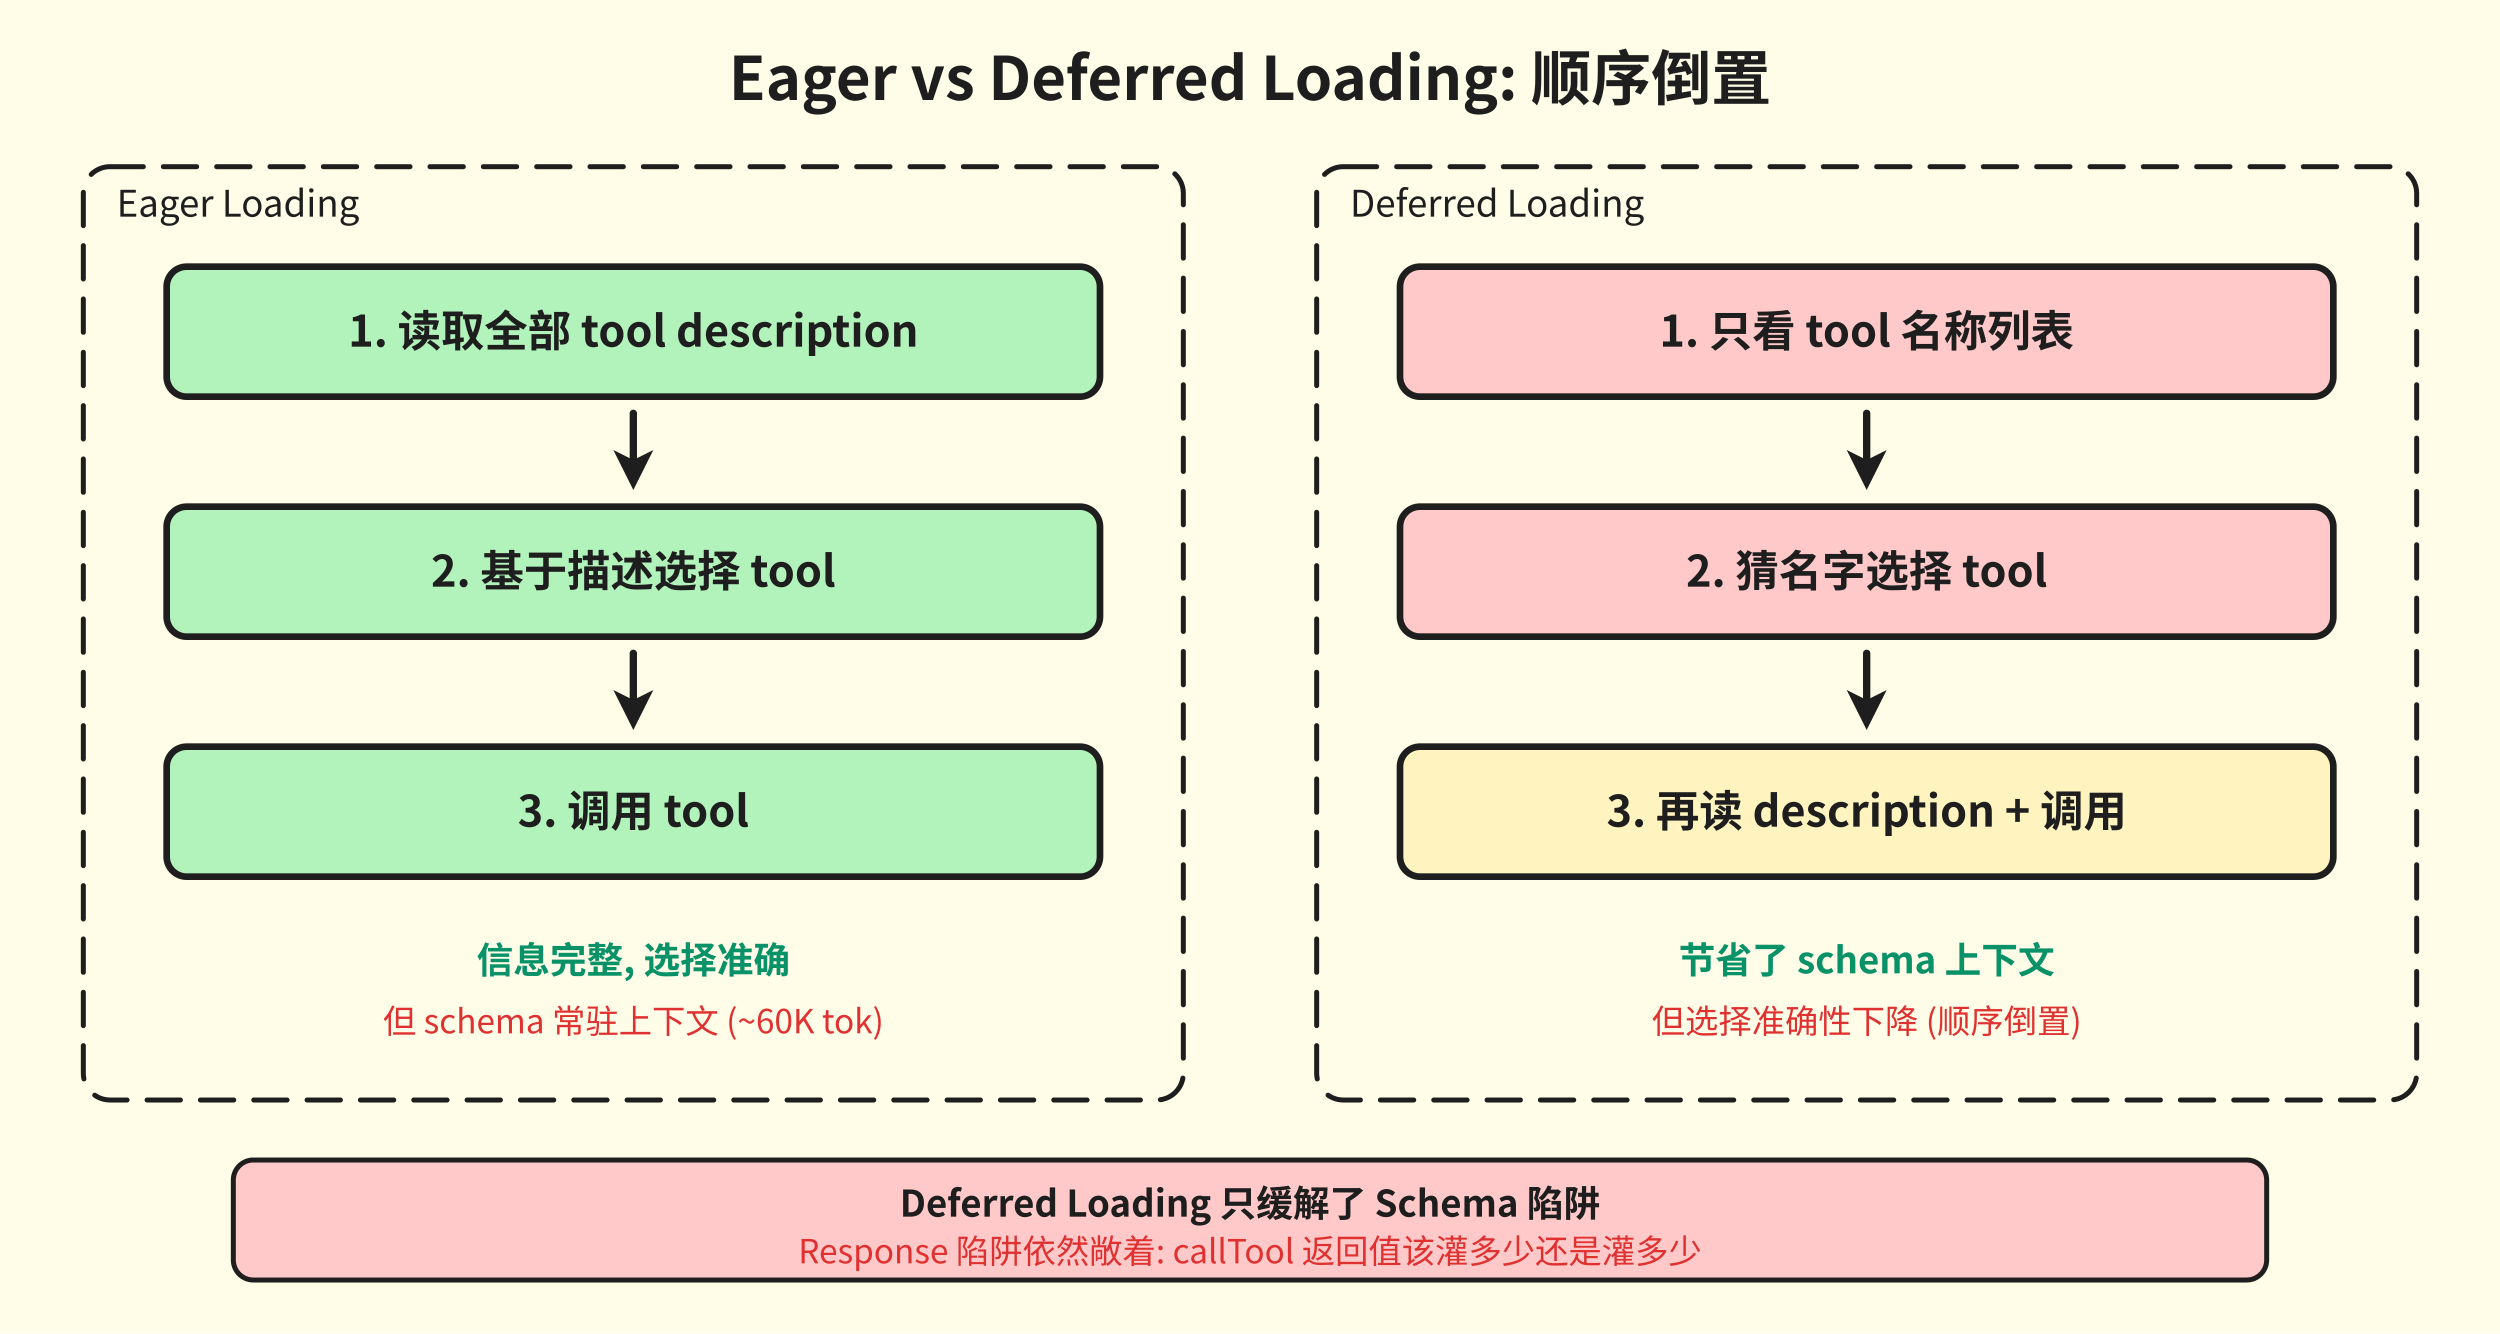
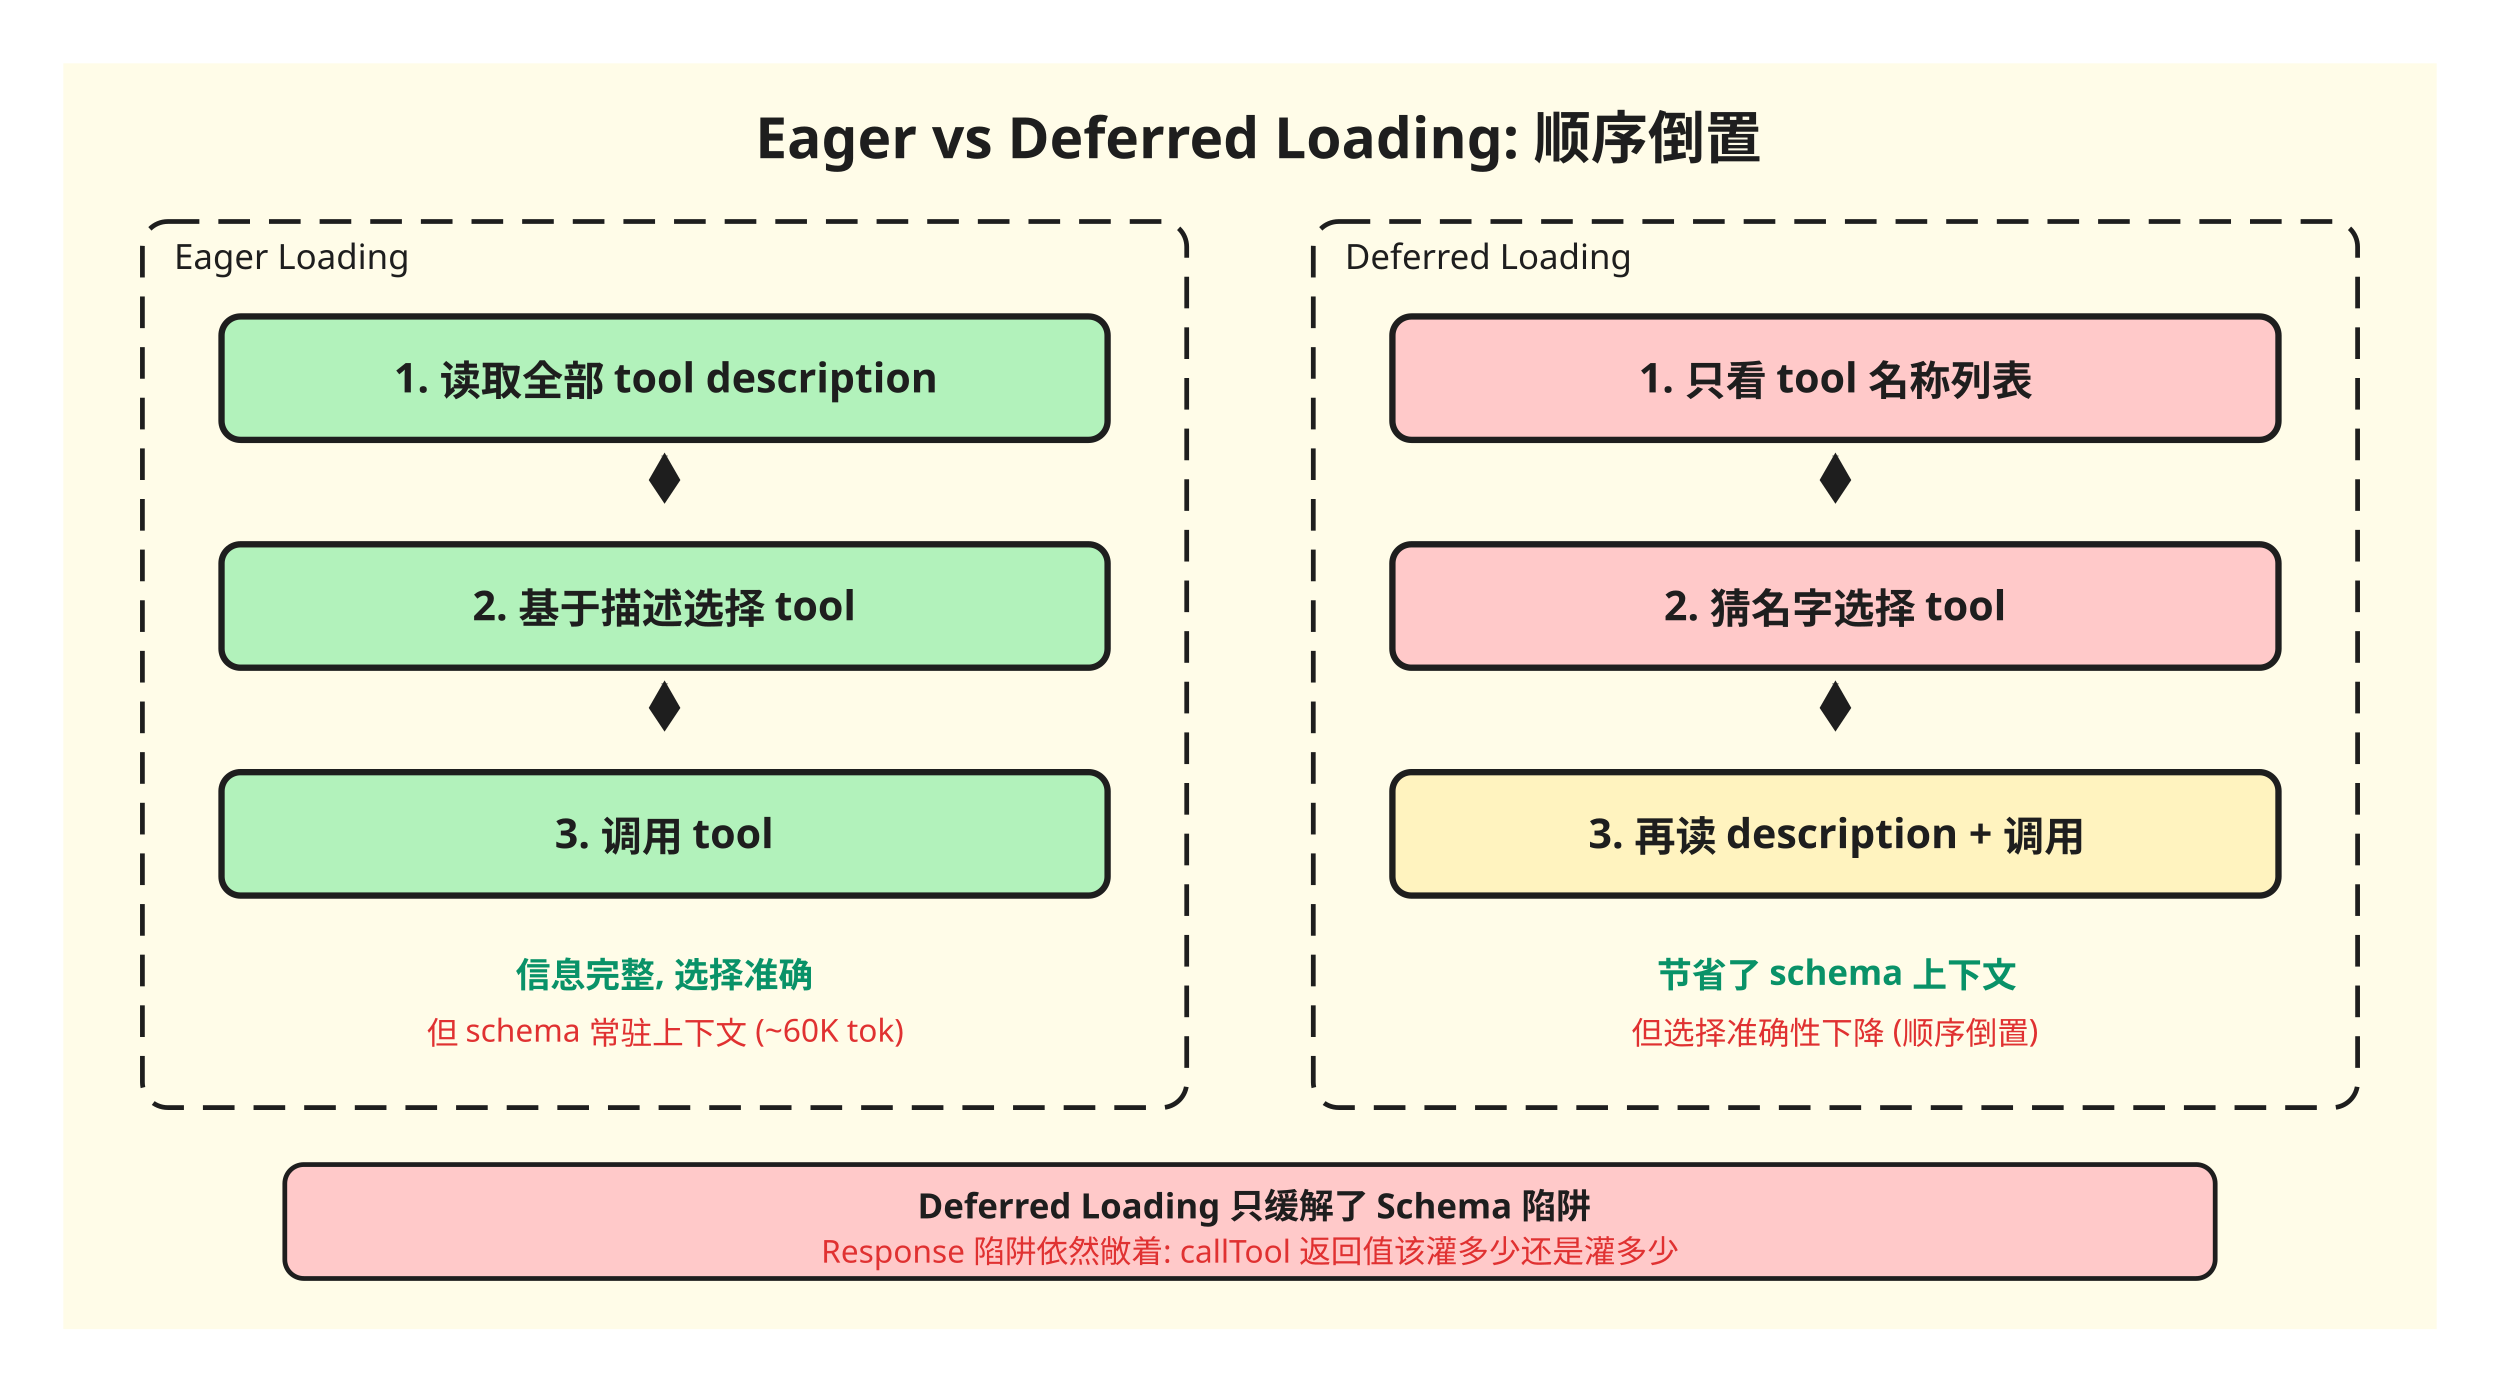
- <svg xmlns="http://www.w3.org/2000/svg" viewBox="0 0 750 400" width="750">
-   <style>
-     text { font-family: 'Patrick Hand', 'LXGW WenKai', 'PingFang SC', 'Microsoft YaHei', 'Noto Sans CJK SC', cursive; }
-   </style>
+ <svg xmlns="http://www.w3.org/2000/svg" width="790" height="440" viewBox="-20 -20 790 440">
  <defs>
-     <marker id="dl" markerWidth="12" markerHeight="12" refX="3" refY="6" orient="auto" markerUnits="userSpaceOnUse">
-       <path d="M0,0 L12,6 L0,12 L3,6 z" fill="#1e1e1e" />
+     <marker id="connector-arrow-0" markerUnits="userSpaceOnUse" markerWidth="40" markerHeight="40" refX="13.8" refY="0" orient="auto" overflow="visible">
+       <path fill="#1e1e1e" stroke="none" d="M -1.2 0 L 7.5 -5 L 15 0 L 7.5 5 Z" />
    </marker>
-     <marker id="dl-r" markerWidth="12" markerHeight="12" refX="3" refY="6" orient="auto" markerUnits="userSpaceOnUse">
-       <path d="M0,0 L12,6 L0,12 L3,6 z" fill="#e03131" />
+     <marker id="connector-arrow-1" markerUnits="userSpaceOnUse" markerWidth="40" markerHeight="40" refX="13.8" refY="0" orient="auto" overflow="visible">
+       <path fill="#1e1e1e" stroke="none" d="M -1.2 0 L 7.5 -5 L 15 0 L 7.5 5 Z" />
    </marker>
-     <marker id="dl-t" markerWidth="12" markerHeight="12" refX="3" refY="6" orient="auto" markerUnits="userSpaceOnUse">
-       <path d="M0,0 L12,6 L0,12 L3,6 z" fill="#099268" />
+     <marker id="connector-arrow-2" markerUnits="userSpaceOnUse" markerWidth="40" markerHeight="40" refX="13.8" refY="0" orient="auto" overflow="visible">
+       <path fill="#1e1e1e" stroke="none" d="M -1.2 0 L 7.5 -5 L 15 0 L 7.5 5 Z" />
+     </marker>
+     <marker id="connector-arrow-3" markerUnits="userSpaceOnUse" markerWidth="40" markerHeight="40" refX="13.8" refY="0" orient="auto" overflow="visible">
+       <path fill="#1e1e1e" stroke="none" d="M -1.2 0 L 7.5 -5 L 15 0 L 7.5 5 Z" />
    </marker>
  </defs>
-   <rect width="750" height="400" fill="#fffce8" />
-   <text x="375" y="30" font-size="18" font-weight="700" fill="#1e1e1e" text-anchor="middle">Eager vs Deferred Loading: 顺序倒置</text>
-   <rect x="25" y="50" width="330" height="280" rx="8" fill="none" stroke="#1e1e1e" stroke-width="1.5" stroke-dasharray="10,6" stroke-linecap="round" stroke-linejoin="round" />
-   <text x="35" y="65" font-size="11" fill="#1e1e1e">Eager Loading</text>
-   <rect x="50" y="80" width="280" height="39" rx="6" fill="#b2f2bb" stroke="#1e1e1e" stroke-width="2" stroke-linejoin="round" />
-   <text x="190" y="104" font-size="13" font-weight="700" fill="#1e1e1e" text-anchor="middle">1. 读取全部 tool description</text>
-   <path d="M190,124 L 190,138" fill="none" stroke="#1e1e1e" stroke-width="2.2" stroke-linecap="round" stroke-linejoin="round" marker-end="url(#dl)" />
-   <rect x="50" y="152" width="280" height="39" rx="6" fill="#b2f2bb" stroke="#1e1e1e" stroke-width="2" stroke-linejoin="round" />
-   <text x="190" y="176" font-size="13" font-weight="700" fill="#1e1e1e" text-anchor="middle">2. 基于描述选择 tool</text>
-   <path d="M190,196 L 190,210" fill="none" stroke="#1e1e1e" stroke-width="2.2" stroke-linecap="round" stroke-linejoin="round" marker-end="url(#dl)" />
-   <rect x="50" y="224" width="280" height="39" rx="6" fill="#b2f2bb" stroke="#1e1e1e" stroke-width="2" stroke-linejoin="round" />
-   <text x="190" y="248" font-size="13" font-weight="700" fill="#1e1e1e" text-anchor="middle">3. 调用 tool</text>
-   <text x="190" y="292" font-size="11" fill="#099268" text-anchor="middle" font-weight="700">信息完整, 选择准确</text>
-   <text x="190" y="310" font-size="10" fill="#e03131" text-anchor="middle">但 schema 常驻上下文 (~60K tok)</text>
-   <rect x="395" y="50" width="330" height="280" rx="8" fill="none" stroke="#1e1e1e" stroke-width="1.5" stroke-dasharray="10,6" stroke-linecap="round" stroke-linejoin="round" />
-   <text x="405" y="65" font-size="11" fill="#1e1e1e">Deferred Loading</text>
-   <rect x="420" y="80" width="280" height="39" rx="6" fill="#ffc9c9" stroke="#1e1e1e" stroke-width="2" stroke-linejoin="round" />
-   <text x="560" y="104" font-size="13" font-weight="700" fill="#1e1e1e" text-anchor="middle">1. 只看 tool 名称列表</text>
-   <path d="M560,124 L 560,138" fill="none" stroke="#1e1e1e" stroke-width="2.2" stroke-linecap="round" stroke-linejoin="round" marker-end="url(#dl)" />
-   <rect x="420" y="152" width="280" height="39" rx="6" fill="#ffc9c9" stroke="#1e1e1e" stroke-width="2" stroke-linejoin="round" />
-   <text x="560" y="176" font-size="13" font-weight="700" fill="#1e1e1e" text-anchor="middle">2. 猜名字选择 tool</text>
-   <path d="M560,196 L 560,210" fill="none" stroke="#1e1e1e" stroke-width="2.2" stroke-linecap="round" stroke-linejoin="round" marker-end="url(#dl)" />
-   <rect x="420" y="224" width="280" height="39" rx="6" fill="#fff3bf" stroke="#1e1e1e" stroke-width="2" stroke-linejoin="round" />
-   <text x="560" y="248" font-size="13" font-weight="700" fill="#1e1e1e" text-anchor="middle">3. 再读 description + 调用</text>
-   <text x="560" y="292" font-size="11" fill="#099268" text-anchor="middle" font-weight="700">节省了 schema 上下文</text>
-   <text x="560" y="310" font-size="10" fill="#e03131" text-anchor="middle">但选择准确性下降 (顺序倒置)</text>
-   <rect x="70" y="348" width="610" height="36" rx="6" fill="#ffc9c9" stroke="#1e1e1e" stroke-width="1.5" stroke-linejoin="round" />
-   <text x="375" y="365" font-size="11" font-weight="700" fill="#1e1e1e" text-anchor="middle">Deferred Loading 只缓解了 Schema 陷阱</text>
-   <text x="375" y="379" font-size="10" fill="#e03131" text-anchor="middle">Response 陷阱依然敞着: callTool 返回值该灌多少还是灌多少</text>
+   <g id="o1:1" transform="translate(0, 0)">
+     <rect x="0" y="0" width="750" height="400" fill="#fffce8" stroke="none" stroke-width="0" rx="0" ry="0" />
+   </g>
+   <g id="a1:1" transform="translate(189, 8.823)">
+     <text font-size="18" font-family="Noto Sans SC" font-weight="bold" fill="#1e1e1e" text-anchor="middle" dominant-baseline="alphabetic" x="186">
+       <tspan x="186" y="21.177">
+         <tspan x="29.65" text-anchor="start">Eager vs Deferred Loading: 顺序倒置</tspan>
+       </tspan>
+     </text>
+   </g>
+   <g id="o1:2" transform="translate(25, 50)">
+     <rect x="0" y="0" width="330" height="280" fill="none" stroke="#1e1e1e" stroke-width="1.5" stroke-dasharray="10 6" rx="8" ry="8" />
+   </g>
+   <g id="a1:2" transform="translate(35, 52.0585)">
+     <text font-size="11" font-family="Noto Sans SC" font-weight="normal" fill="#1e1e1e" text-anchor="start" dominant-baseline="alphabetic" x="0">
+       <tspan x="0" y="12.942">
+         <tspan x="0" text-anchor="start">Eager Loading</tspan>
+       </tspan>
+     </text>
+   </g>
+   <g id="o1:3" transform="translate(50, 80)">
+     <rect x="0" y="0" width="280" height="39" fill="#b2f2bb" stroke="#1e1e1e" stroke-width="2" rx="6" ry="6" />
+   </g>
+   <g id="a1:3" transform="translate(90.5, 88.7055)">
+     <text font-size="13" font-family="Noto Sans SC" font-weight="bold" fill="#1e1e1e" text-anchor="middle" dominant-baseline="alphabetic" x="99.5">
+       <tspan x="99.5" y="15.295">
+         <tspan x="13.955" text-anchor="start">1. 读取全部 tool description</tspan>
+       </tspan>
+     </text>
+   </g>
+   <g id="c1:1" transform="translate(190, 124)">
+     <path fill="none" stroke="#1e1e1e" stroke-width="2" stroke-linecap="butt" stroke-linejoin="round" marker-end="url(#connector-arrow-0)" stroke-dasharray="0 0 0.2 13.8" d="M 0 0 L 0 14" />
+   </g>
+   <g id="o1:4" transform="translate(50, 152)">
+     <rect x="0" y="0" width="280" height="39" fill="#b2f2bb" stroke="#1e1e1e" stroke-width="2" rx="6" ry="6" />
+   </g>
+   <g id="a1:4" transform="translate(115.5, 160.7055)">
+     <text font-size="13" font-family="Noto Sans SC" font-weight="bold" fill="#1e1e1e" text-anchor="middle" dominant-baseline="alphabetic" x="74.5">
+       <tspan x="74.5" y="15.295">
+         <tspan x="13.8" text-anchor="start">2. 基于描述选择 tool</tspan>
+       </tspan>
+     </text>
+   </g>
+   <g id="c1:2" transform="translate(190, 196)">
+     <path fill="none" stroke="#1e1e1e" stroke-width="2" stroke-linecap="butt" stroke-linejoin="round" marker-end="url(#connector-arrow-1)" stroke-dasharray="0 0 0.2 13.8" d="M 0 0 L 0 14" />
+   </g>
+   <g id="o1:5" transform="translate(50, 224)">
+     <rect x="0" y="0" width="280" height="39" fill="#b2f2bb" stroke="#1e1e1e" stroke-width="2" rx="6" ry="6" />
+   </g>
+   <g id="a1:5" transform="translate(147, 232.7055)">
+     <text font-size="13" font-family="Noto Sans SC" font-weight="bold" fill="#1e1e1e" text-anchor="middle" dominant-baseline="alphabetic" x="43">
+       <tspan x="43" y="15.295">
+         <tspan x="8.3" text-anchor="start">3. 调用 tool</tspan>
+       </tspan>
+     </text>
+   </g>
+   <g id="a1:6" transform="translate(130, 279.0585)">
+     <text font-size="11" font-family="Noto Sans SC" font-weight="bold" fill="#099268" text-anchor="middle" dominant-baseline="alphabetic" x="60">
+       <tspan x="60" y="12.942">
+         <tspan x="12.965" text-anchor="start">信息完整, 选择准确</tspan>
+       </tspan>
+     </text>
+   </g>
+   <g id="a1:7" transform="translate(113.5, 298.235)">
+     <text font-size="10" font-family="Noto Sans SC" font-weight="normal" fill="#e03131" text-anchor="middle" dominant-baseline="alphabetic" x="76.5">
+       <tspan x="76.5" y="11.765">
+         <tspan x="1.345" text-anchor="start">但 schema 常驻上下文 (~60K tok)</tspan>
+       </tspan>
+     </text>
+   </g>
+   <g id="o1:6" transform="translate(395, 50)">
+     <rect x="0" y="0" width="330" height="280" fill="none" stroke="#1e1e1e" stroke-width="1.5" stroke-dasharray="10 6" rx="8" ry="8" />
+   </g>
+   <g id="a1:8" transform="translate(405, 52.0585)">
+     <text font-size="11" font-family="Noto Sans SC" font-weight="normal" fill="#1e1e1e" text-anchor="start" dominant-baseline="alphabetic" x="0">
+       <tspan x="0" y="12.942">
+         <tspan x="0" text-anchor="start">Deferred Loading</tspan>
+       </tspan>
+     </text>
+   </g>
+   <g id="o1:7" transform="translate(420, 80)">
+     <rect x="0" y="0" width="280" height="39" fill="#ffc9c9" stroke="#1e1e1e" stroke-width="2" rx="6" ry="6" />
+   </g>
+   <g id="a1:9" transform="translate(483, 88.7055)">
+     <text font-size="13" font-family="Noto Sans SC" font-weight="bold" fill="#1e1e1e" text-anchor="middle" dominant-baseline="alphabetic" x="77">
+       <tspan x="77" y="15.295">
+         <tspan x="14.825" text-anchor="start">1. 只看 tool 名称列表</tspan>
+       </tspan>
+     </text>
+   </g>
+   <g id="c1:3" transform="translate(560, 124)">
+     <path fill="none" stroke="#1e1e1e" stroke-width="2" stroke-linecap="butt" stroke-linejoin="round" marker-end="url(#connector-arrow-2)" stroke-dasharray="0 0 0.2 13.8" d="M 0 0 L 0 14" />
+   </g>
+   <g id="o1:8" transform="translate(420, 152)">
+     <rect x="0" y="0" width="280" height="39" fill="#ffc9c9" stroke="#1e1e1e" stroke-width="2" rx="6" ry="6" />
+   </g>
+   <g id="a1:10" transform="translate(493.5, 160.7055)">
+     <text font-size="13" font-family="Noto Sans SC" font-weight="bold" fill="#1e1e1e" text-anchor="middle" dominant-baseline="alphabetic" x="66.5">
+       <tspan x="66.5" y="15.295">
+         <tspan x="12.3" text-anchor="start">2. 猜名字选择 tool</tspan>
+       </tspan>
+     </text>
+   </g>
+   <g id="c1:4" transform="translate(560, 196)">
+     <path fill="none" stroke="#1e1e1e" stroke-width="2" stroke-linecap="butt" stroke-linejoin="round" marker-end="url(#connector-arrow-3)" stroke-dasharray="0 0 0.2 13.8" d="M 0 0 L 0 14" />
+   </g>
+   <g id="o1:9" transform="translate(420, 224)">
+     <rect x="0" y="0" width="280" height="39" fill="#fff3bf" stroke="#1e1e1e" stroke-width="2" rx="6" ry="6" />
+   </g>
+   <g id="a1:11" transform="translate(466, 232.7055)">
+     <text font-size="13" font-family="Noto Sans SC" font-weight="bold" fill="#1e1e1e" text-anchor="middle" dominant-baseline="alphabetic" x="94">
+       <tspan x="94" y="15.295">
+         <tspan x="15.945" text-anchor="start">3. 再读 description + 调用</tspan>
+       </tspan>
+     </text>
+   </g>
+   <g id="a1:12" transform="translate(489.5, 279.0585)">
+     <text font-size="11" font-family="Noto Sans SC" font-weight="bold" fill="#099268" text-anchor="middle" dominant-baseline="alphabetic" x="70.5">
+       <tspan x="70.5" y="12.942">
+         <tspan x="14.115" text-anchor="start">节省了 schema 上下文</tspan>
+       </tspan>
+     </text>
+   </g>
+   <g id="a1:13" transform="translate(494.5, 298.235)">
+     <text font-size="10" font-family="Noto Sans SC" font-weight="normal" fill="#e03131" text-anchor="middle" dominant-baseline="alphabetic" x="65.5">
+       <tspan x="65.5" y="11.765">
+         <tspan x="1" text-anchor="start">但选择准确性下降 (顺序倒置)</tspan>
+       </tspan>
+     </text>
+   </g>
+   <g id="o1:10" transform="translate(70, 348)">
+     <rect x="0" y="0" width="610" height="36" fill="#ffc9c9" stroke="#1e1e1e" stroke-width="1.5" rx="6" ry="6" />
+   </g>
+   <g id="a1:14" transform="translate(249, 352.0585)">
+     <text font-size="11" font-family="Noto Sans SC" font-weight="bold" fill="#1e1e1e" text-anchor="middle" dominant-baseline="alphabetic" x="126">
+       <tspan x="126" y="12.942">
+         <tspan x="20.935" text-anchor="start">Deferred Loading 只缓解了 Schema 陷阱</tspan>
+       </tspan>
+     </text>
+   </g>
+   <g id="a1:15" transform="translate(239, 367.235)">
+     <text font-size="10" font-family="Noto Sans SC" font-weight="normal" fill="#e03131" text-anchor="middle" dominant-baseline="alphabetic" x="136">
+       <tspan x="136" y="11.765">
+         <tspan x="0.475" text-anchor="start">Response 陷阱依然敞着: callTool 返回值该灌多少还是灌多少</tspan>
+       </tspan>
+     </text>
+   </g>
</svg>
